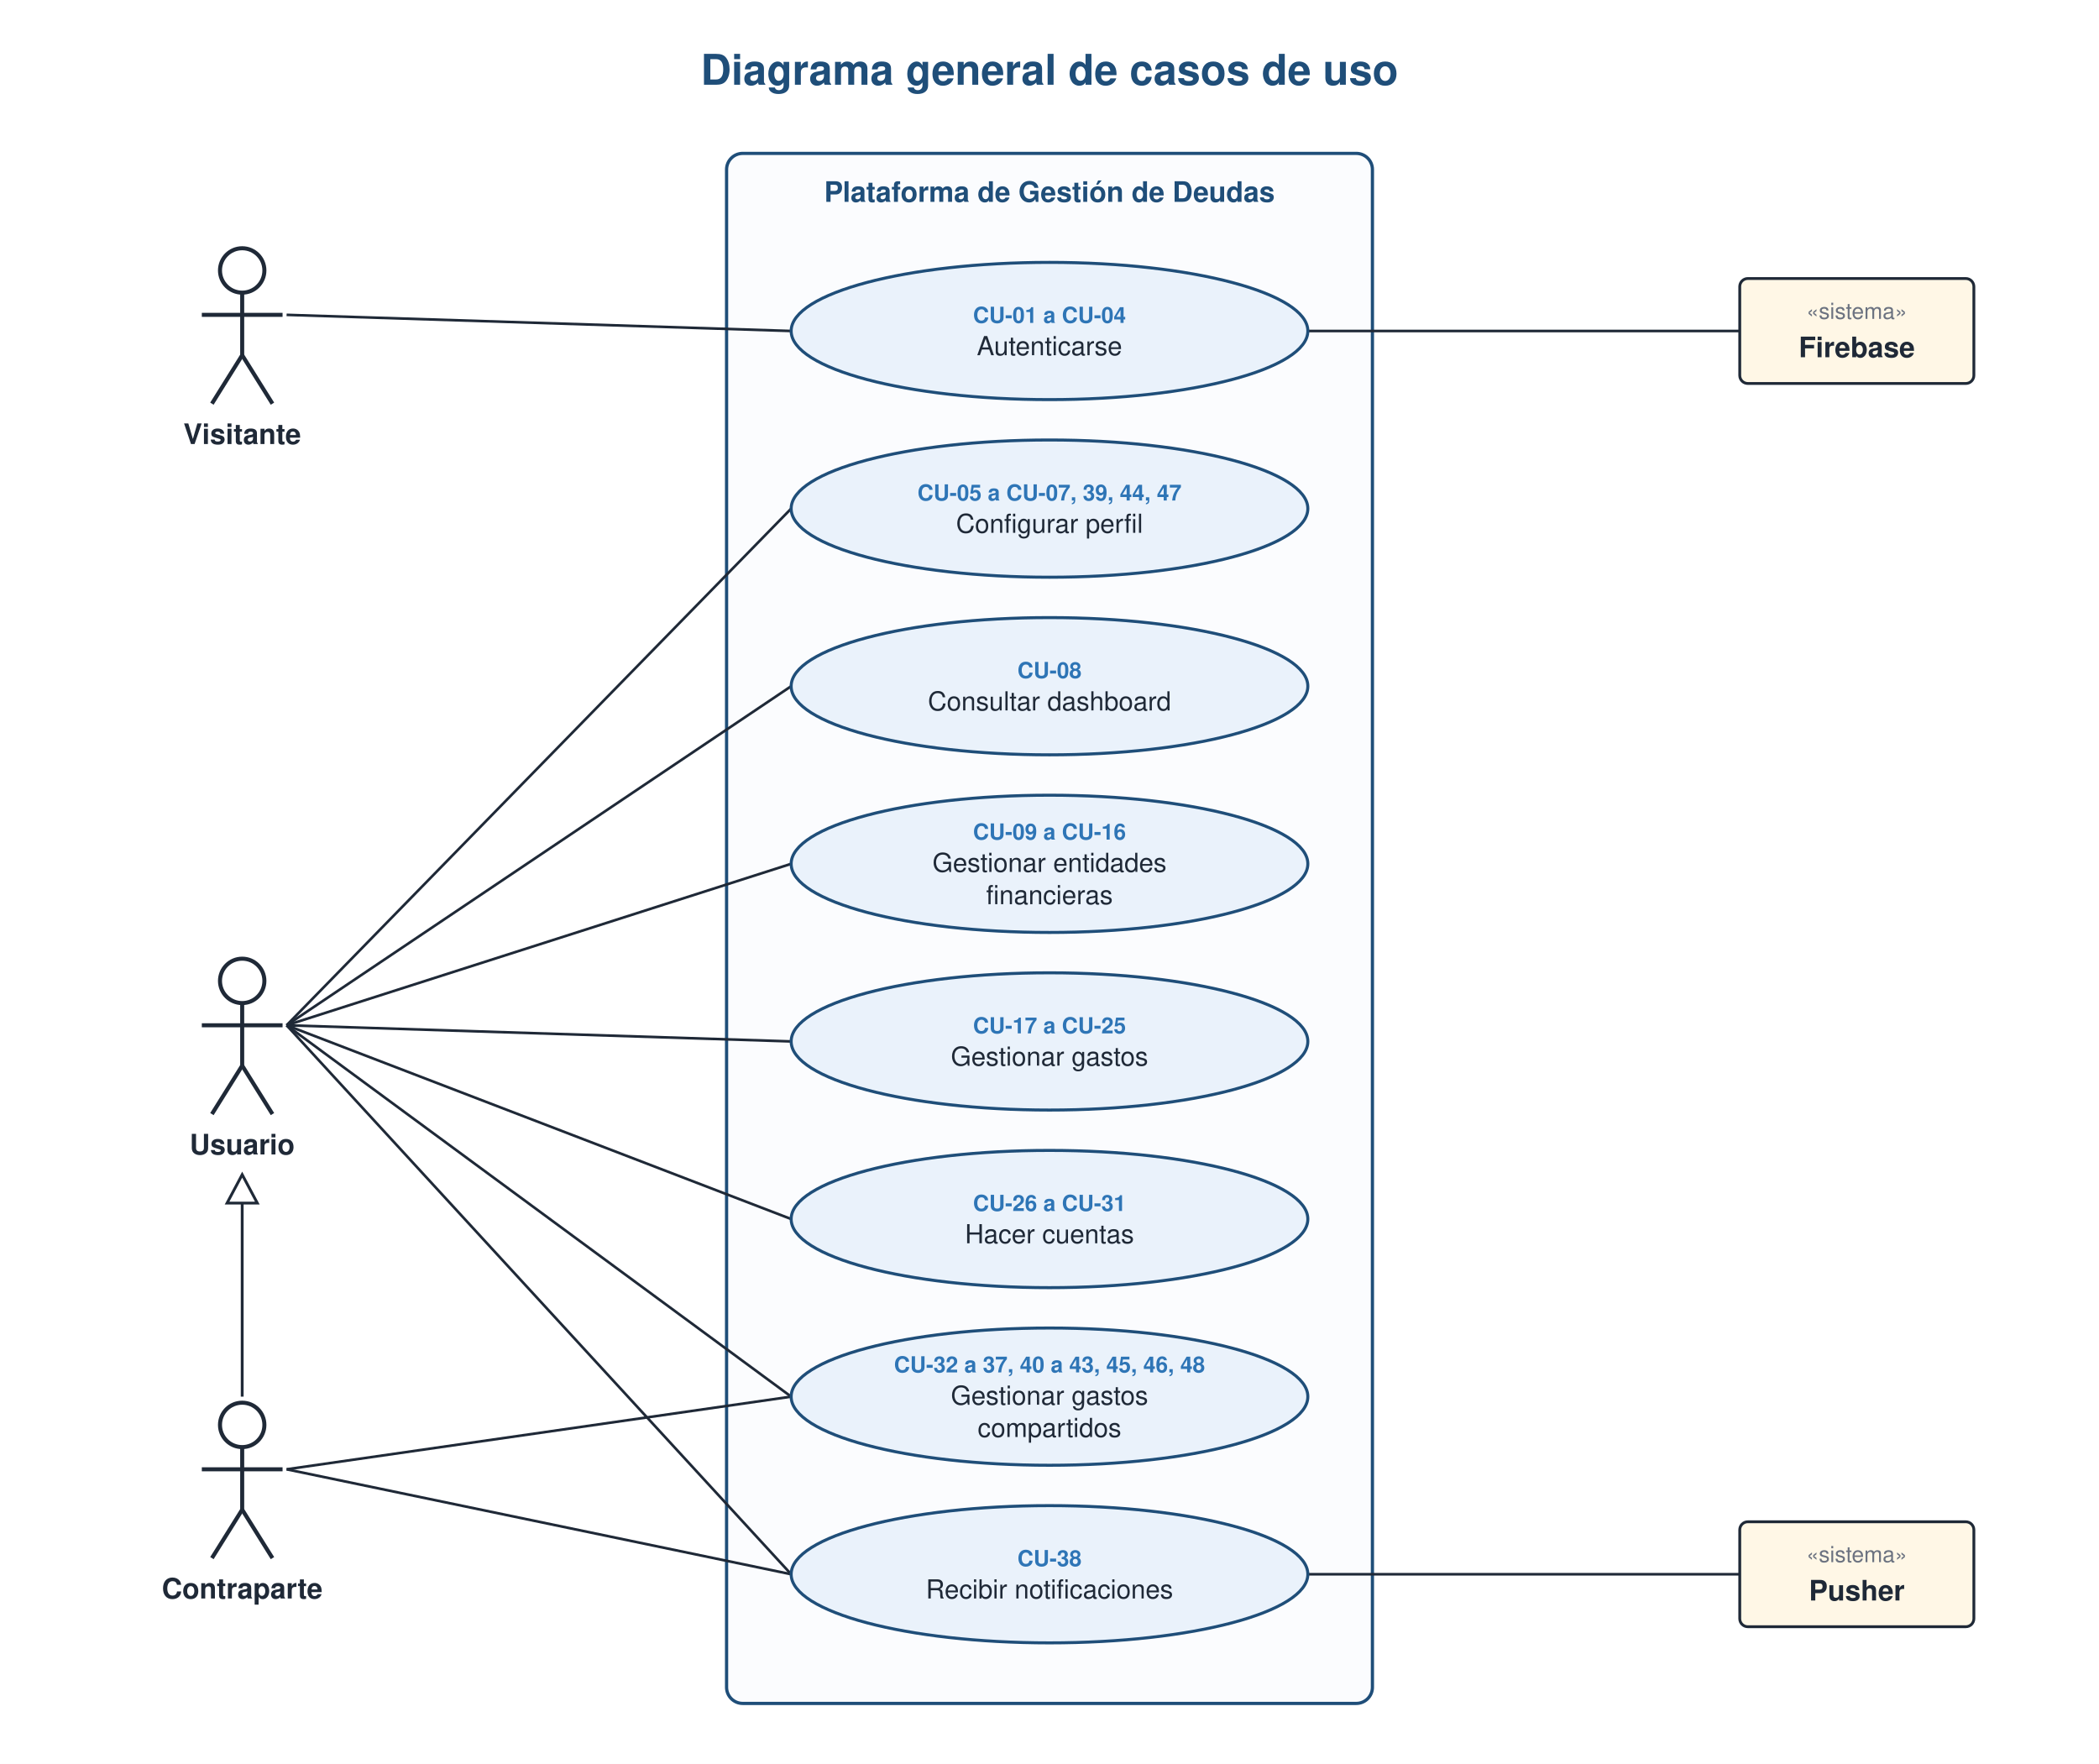
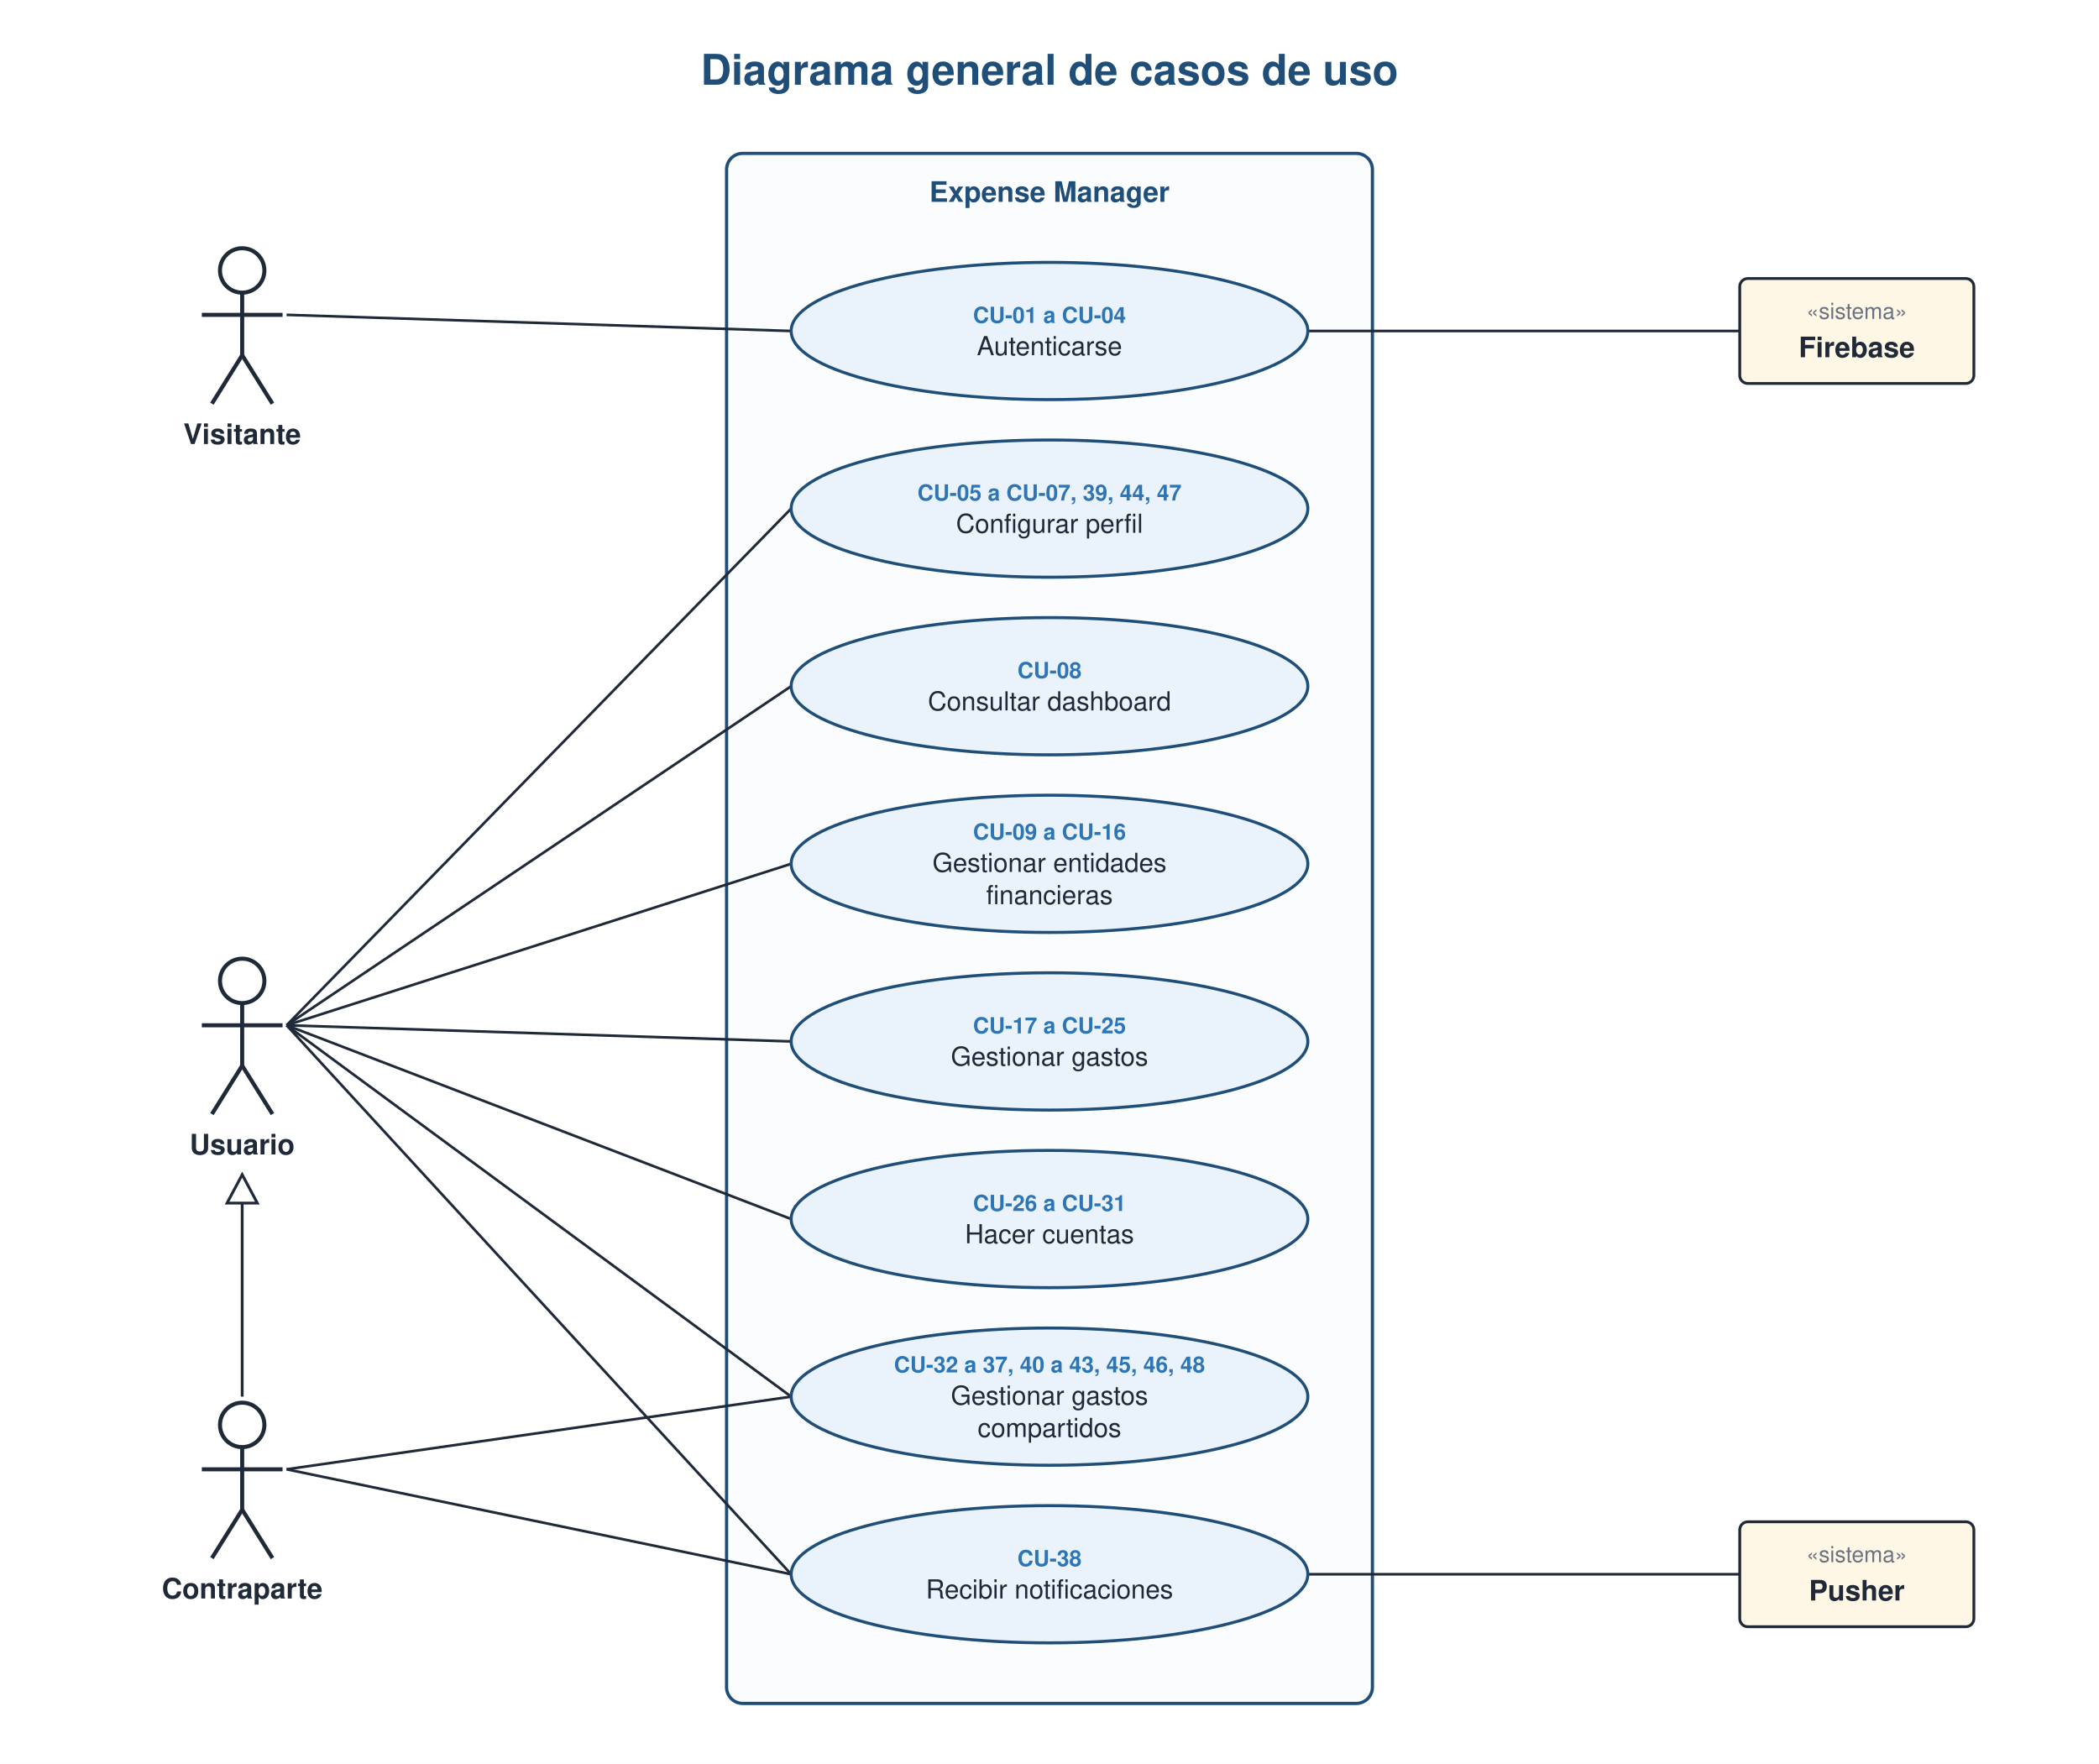
<svg xmlns="http://www.w3.org/2000/svg" width="1040" height="874" viewBox="0 0 1040 874" font-family="Helvetica">
  <rect width="1040" height="874" fill="white" />
  <text x="520.0" y="42" font-size="21" font-weight="bold" text-anchor="middle" fill="#1F4E79">Diagrama general de casos de uso</text>
  <rect x="360" y="76" width="320" height="768" rx="8" fill="#FBFCFE" stroke="#1F4E79" stroke-width="1.6" />
-   <text x="520.0" y="100" font-size="14" font-weight="bold" text-anchor="middle" fill="#1F4E79">Plataforma de Gestión de Deudas</text>
+   <text x="520.0" y="100" font-size="14" font-weight="bold" text-anchor="middle" fill="#1F4E79">Expense Manager</text>
  <line x1="142.0" y1="156.0" x2="392.0" y2="164.0" stroke="#1F2937" stroke-width="1.3" />
  <line x1="862.0" y1="164.0" x2="648.0" y2="164.0" stroke="#1F2937" stroke-width="1.3" />
  <line x1="142.0" y1="508.0" x2="392.0" y2="252.0" stroke="#1F2937" stroke-width="1.3" />
  <line x1="142.0" y1="508.0" x2="392.0" y2="340.0" stroke="#1F2937" stroke-width="1.3" />
  <line x1="142.0" y1="508.0" x2="392.0" y2="428.0" stroke="#1F2937" stroke-width="1.3" />
  <line x1="142.0" y1="508.0" x2="392.0" y2="516.0" stroke="#1F2937" stroke-width="1.3" />
  <line x1="142.0" y1="508.0" x2="392.0" y2="604.0" stroke="#1F2937" stroke-width="1.3" />
  <line x1="142.0" y1="508.0" x2="392.0" y2="692.0" stroke="#1F2937" stroke-width="1.3" />
  <line x1="142.0" y1="508.0" x2="392.0" y2="780.0" stroke="#1F2937" stroke-width="1.3" />
  <line x1="142.0" y1="728.0" x2="392.0" y2="692.0" stroke="#1F2937" stroke-width="1.3" />
  <line x1="142.0" y1="728.0" x2="392.0" y2="780.0" stroke="#1F2937" stroke-width="1.3" />
  <line x1="862.0" y1="780.0" x2="648.0" y2="780.0" stroke="#1F2937" stroke-width="1.3" />
  <line x1="120" y1="692.0" x2="120" y2="582.0" stroke="#1F2937" stroke-width="1.4" />
  <polygon points="120.0,582.0 127.5,596.1 112.5,596.1" fill="white" stroke="#1F2937" stroke-width="1.4" />
  <ellipse cx="520" cy="164.0" rx="128" ry="34" fill="#EAF2FB" stroke="#1F4E79" stroke-width="1.5" />
  <text x="520" y="160.0" text-anchor="middle" font-weight="bold" fill="#2E75B6" font-size="11">CU-01 a CU-04</text>
  <text x="520" y="176.0" text-anchor="middle" fill="#1F2937" font-size="13">Autenticarse</text>
  <ellipse cx="520" cy="252.0" rx="128" ry="34" fill="#EAF2FB" stroke="#1F4E79" stroke-width="1.5" />
  <text x="520" y="248.0" text-anchor="middle" font-weight="bold" fill="#2E75B6" font-size="11">CU-05 a CU-07, 39, 44, 47</text>
  <text x="520" y="264.0" text-anchor="middle" fill="#1F2937" font-size="13">Configurar perfil</text>
  <ellipse cx="520" cy="340.0" rx="128" ry="34" fill="#EAF2FB" stroke="#1F4E79" stroke-width="1.5" />
  <text x="520" y="336.0" text-anchor="middle" font-weight="bold" fill="#2E75B6" font-size="11">CU-08</text>
  <text x="520" y="352.0" text-anchor="middle" fill="#1F2937" font-size="13">Consultar dashboard</text>
  <ellipse cx="520" cy="428.0" rx="128" ry="34" fill="#EAF2FB" stroke="#1F4E79" stroke-width="1.5" />
  <text x="520" y="416.0" text-anchor="middle" font-weight="bold" fill="#2E75B6" font-size="11">CU-09 a CU-16</text>
  <text x="520" y="432.0" text-anchor="middle" fill="#1F2937" font-size="13">Gestionar entidades</text>
  <text x="520" y="448.0" text-anchor="middle" fill="#1F2937" font-size="13">financieras</text>
  <ellipse cx="520" cy="516.0" rx="128" ry="34" fill="#EAF2FB" stroke="#1F4E79" stroke-width="1.5" />
  <text x="520" y="512.0" text-anchor="middle" font-weight="bold" fill="#2E75B6" font-size="11">CU-17 a CU-25</text>
  <text x="520" y="528.0" text-anchor="middle" fill="#1F2937" font-size="13">Gestionar gastos</text>
  <ellipse cx="520" cy="604.0" rx="128" ry="34" fill="#EAF2FB" stroke="#1F4E79" stroke-width="1.5" />
  <text x="520" y="600.0" text-anchor="middle" font-weight="bold" fill="#2E75B6" font-size="11">CU-26 a CU-31</text>
  <text x="520" y="616.0" text-anchor="middle" fill="#1F2937" font-size="13">Hacer cuentas</text>
  <ellipse cx="520" cy="692.0" rx="128" ry="34" fill="#EAF2FB" stroke="#1F4E79" stroke-width="1.5" />
  <text x="520" y="680.0" text-anchor="middle" font-weight="bold" fill="#2E75B6" font-size="11">CU-32 a 37, 40 a 43, 45, 46, 48</text>
  <text x="520" y="696.0" text-anchor="middle" fill="#1F2937" font-size="13">Gestionar gastos</text>
  <text x="520" y="712.0" text-anchor="middle" fill="#1F2937" font-size="13">compartidos</text>
  <ellipse cx="520" cy="780.0" rx="128" ry="34" fill="#EAF2FB" stroke="#1F4E79" stroke-width="1.5" />
  <text x="520" y="776.0" text-anchor="middle" font-weight="bold" fill="#2E75B6" font-size="11">CU-38</text>
  <text x="520" y="792.0" text-anchor="middle" fill="#1F2937" font-size="13">Recibir notificaciones</text>
  <circle cx="120" cy="134.0" r="11" stroke="#1F2937" stroke-width="2" fill="white" />
  <line x1="120" y1="145.0" x2="120" y2="176.0" stroke="#1F2937" stroke-width="2" fill="none" />
  <line x1="100" y1="156.0" x2="140" y2="156.0" stroke="#1F2937" stroke-width="2" fill="none" />
  <line x1="120" y1="176.0" x2="105" y2="200.0" stroke="#1F2937" stroke-width="2" fill="none" />
  <line x1="120" y1="176.0" x2="135" y2="200.0" stroke="#1F2937" stroke-width="2" fill="none" />
  <text x="120" y="220.0" font-size="14" font-weight="bold" text-anchor="middle" fill="#1F2937">Visitante</text>
  <circle cx="120" cy="486.0" r="11" stroke="#1F2937" stroke-width="2" fill="white" />
  <line x1="120" y1="497.0" x2="120" y2="528.0" stroke="#1F2937" stroke-width="2" fill="none" />
  <line x1="100" y1="508.0" x2="140" y2="508.0" stroke="#1F2937" stroke-width="2" fill="none" />
  <line x1="120" y1="528.0" x2="105" y2="552.0" stroke="#1F2937" stroke-width="2" fill="none" />
  <line x1="120" y1="528.0" x2="135" y2="552.0" stroke="#1F2937" stroke-width="2" fill="none" />
  <text x="120" y="572.0" font-size="14" font-weight="bold" text-anchor="middle" fill="#1F2937">Usuario</text>
  <circle cx="120" cy="706.0" r="11" stroke="#1F2937" stroke-width="2" fill="white" />
  <line x1="120" y1="717.0" x2="120" y2="748.0" stroke="#1F2937" stroke-width="2" fill="none" />
  <line x1="100" y1="728.0" x2="140" y2="728.0" stroke="#1F2937" stroke-width="2" fill="none" />
  <line x1="120" y1="748.0" x2="105" y2="772.0" stroke="#1F2937" stroke-width="2" fill="none" />
  <line x1="120" y1="748.0" x2="135" y2="772.0" stroke="#1F2937" stroke-width="2" fill="none" />
  <text x="120" y="792.0" font-size="14" font-weight="bold" text-anchor="middle" fill="#1F2937">Contraparte</text>
  <rect x="862" y="138.0" width="116" height="52" rx="4" fill="#FFF7E6" stroke="#1F2937" stroke-width="1.4" />
  <text x="920" y="158.0" font-size="11" text-anchor="middle" fill="#6B7280">«sistema»</text>
  <text x="920" y="177.0" font-size="14" font-weight="bold" text-anchor="middle" fill="#1F2937">Firebase</text>
  <rect x="862" y="754.0" width="116" height="52" rx="4" fill="#FFF7E6" stroke="#1F2937" stroke-width="1.4" />
  <text x="920" y="774.0" font-size="11" text-anchor="middle" fill="#6B7280">«sistema»</text>
  <text x="920" y="793.0" font-size="14" font-weight="bold" text-anchor="middle" fill="#1F2937">Pusher</text>
</svg>
